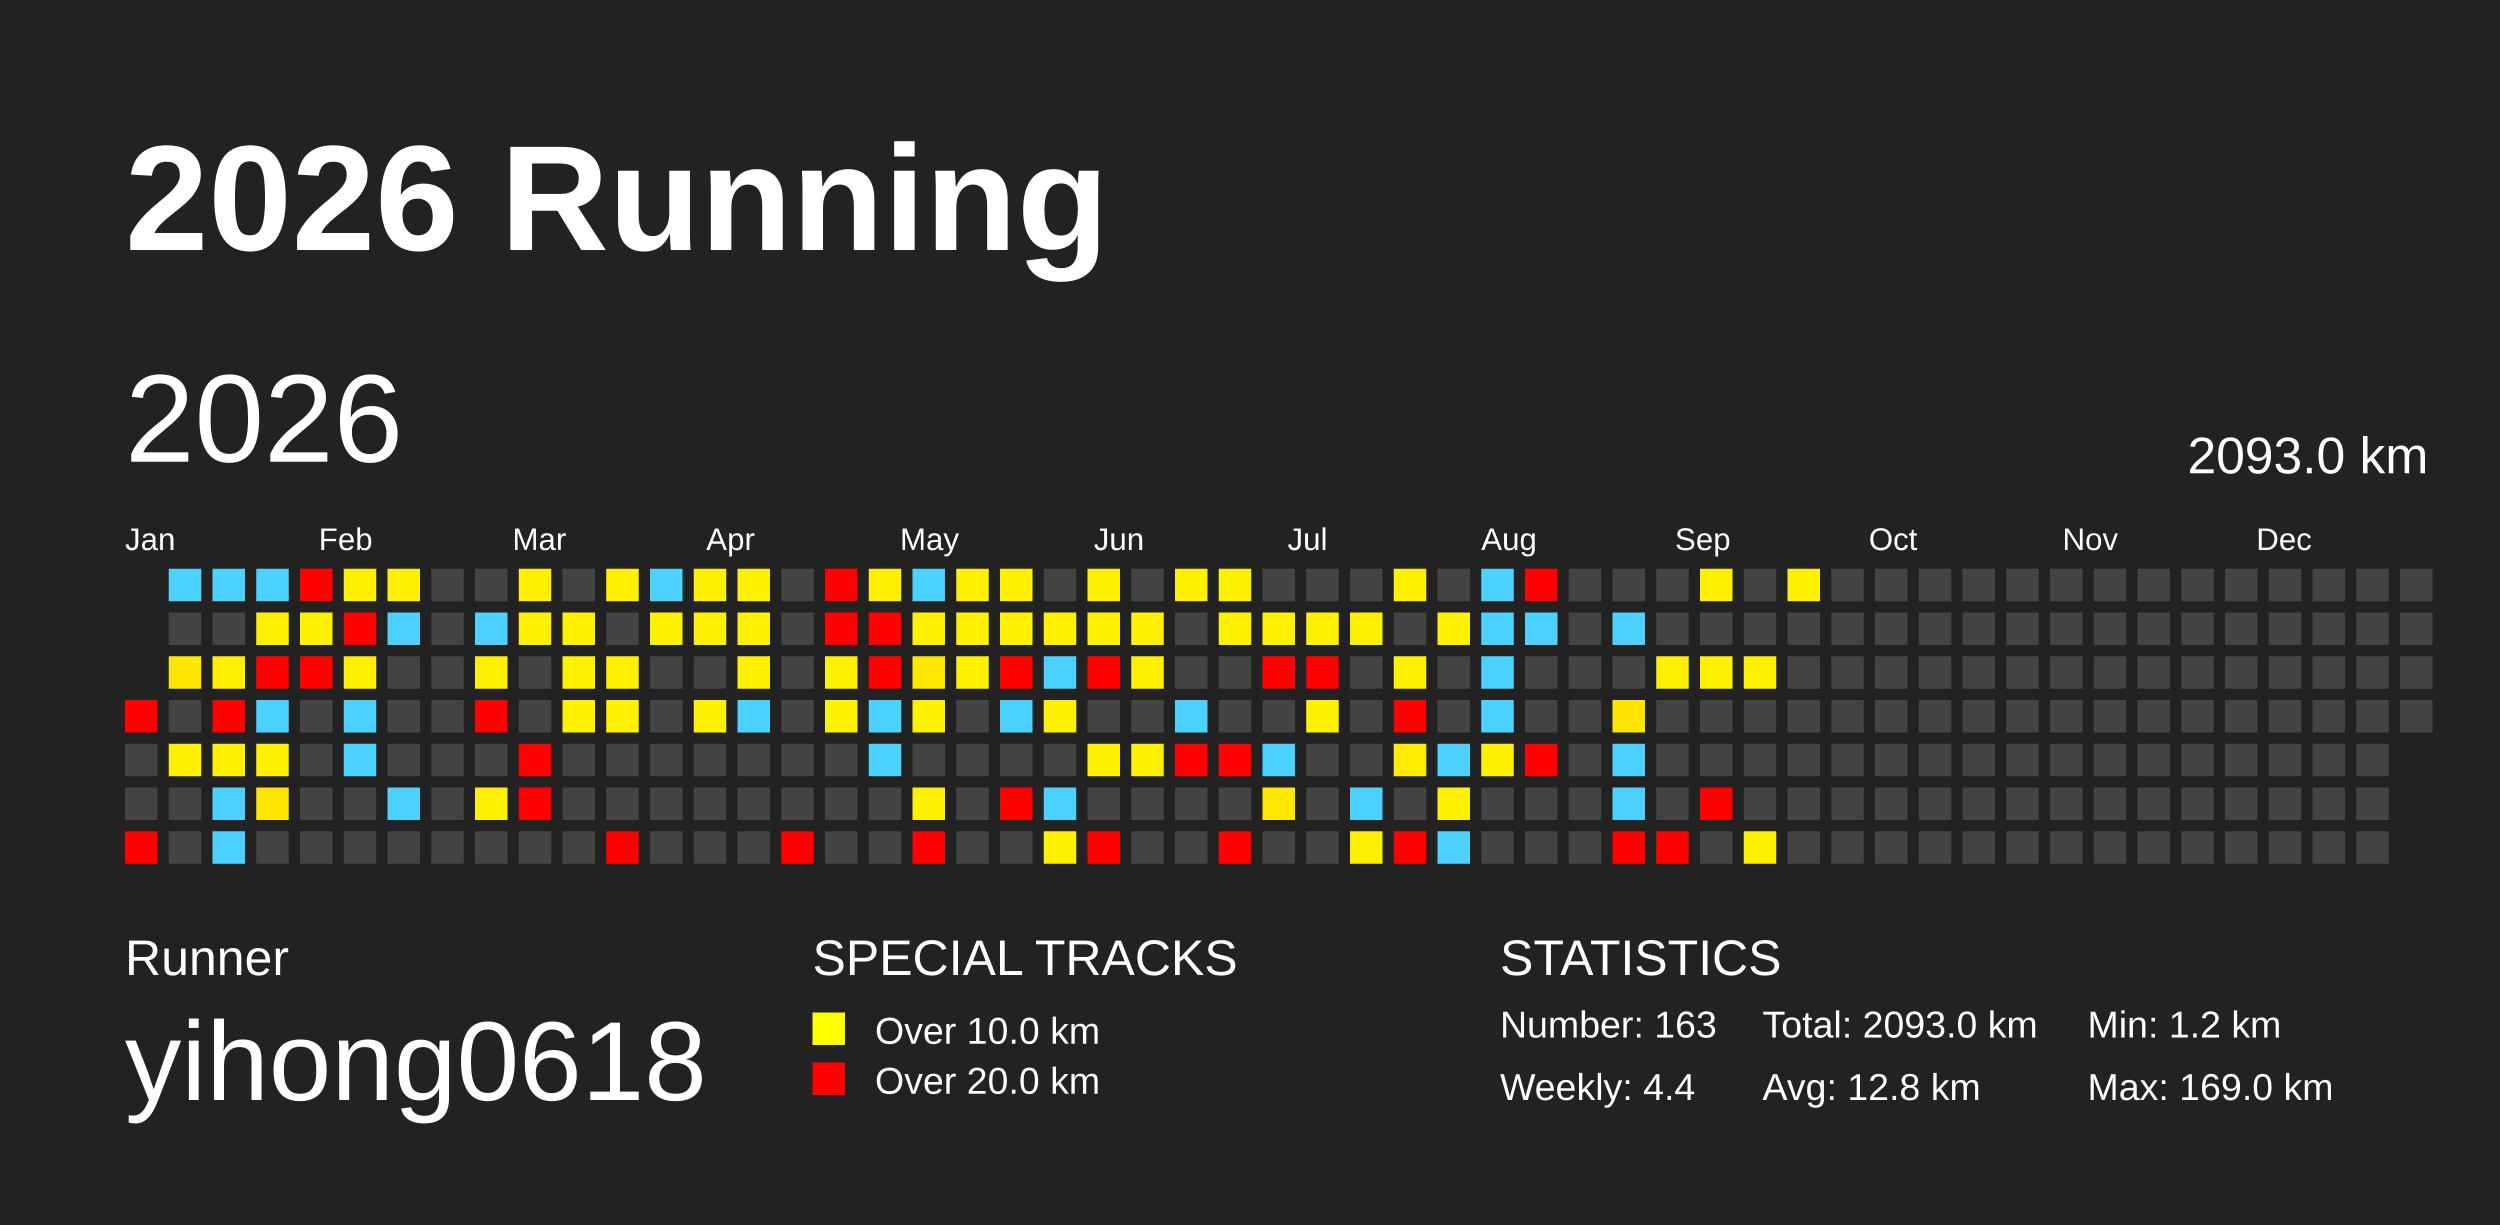
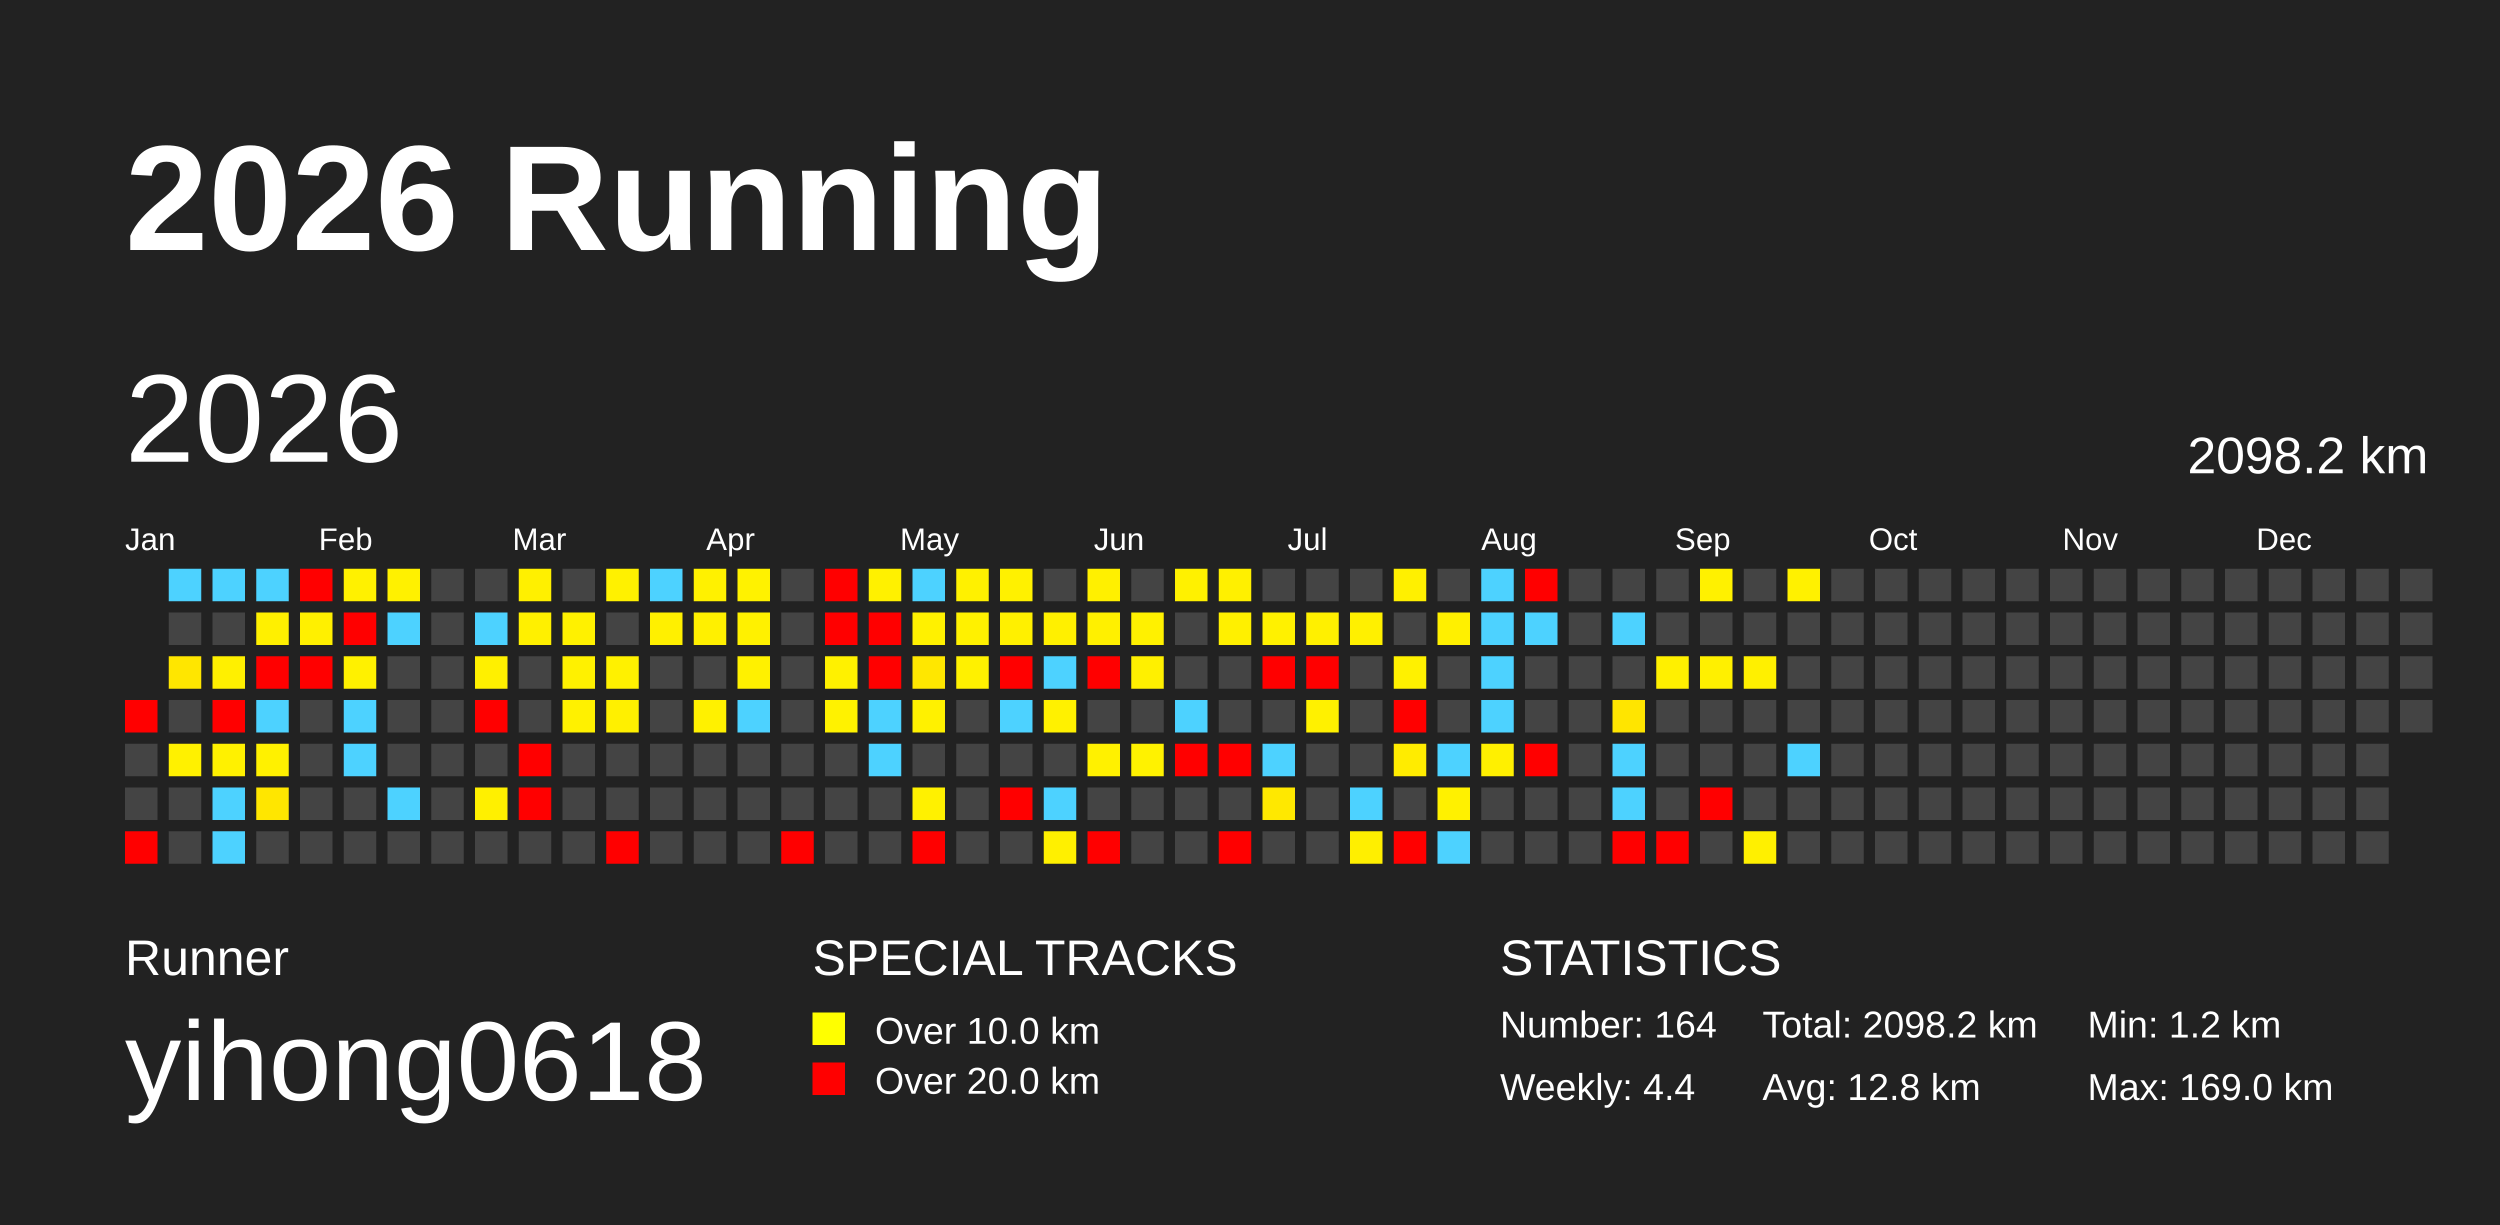
<svg xmlns="http://www.w3.org/2000/svg" baseProfile="full" height="98mm" version="1.1" viewBox="0,0,200,98" width="200mm">
  <defs />
  <rect fill="#222222" height="98" width="200" x="0" y="0" />
  <text fill="#FFFFFF" style="font-size:12px; font-family:Arial; font-weight:bold;" x="10" y="20">2026 Running</text>
  <text fill="#FFFFFF" style="font-size:4px; font-family:Arial" x="10" y="78">Runner</text>
  <text fill="#FFFFFF" style="font-size:9px; font-family:Arial" x="10" y="88">yihong0618</text>
  <text fill="#FFFFFF" style="font-size:4px; font-family:Arial" x="65" y="78">SPECIAL TRACKS</text>
  <rect fill="yellow" height="2.6" width="2.6" x="65" y="81" />
  <text fill="#FFFFFF" style="font-size:3px; font-family:Arial" x="70" y="83.5">Over 10.0 km</text>
  <rect fill="red" height="2.6" width="2.6" x="65" y="85" />
  <text fill="#FFFFFF" style="font-size:3px; font-family:Arial" x="70" y="87.5">Over 20.0 km</text>
  <text fill="#FFFFFF" style="font-size:4px; font-family:Arial" x="120" y="78">STATISTICS</text>
-   <text fill="#FFFFFF" style="font-size:3px; font-family:Arial" x="120" y="83">Number: 163</text>
+   <text fill="#FFFFFF" style="font-size:3px; font-family:Arial" x="120" y="83">Number: 164</text>
  <text fill="#FFFFFF" style="font-size:3px; font-family:Arial" x="120" y="88">Weekly: 4.4</text>
-   <text fill="#FFFFFF" style="font-size:3px; font-family:Arial" x="141" y="83">Total: 2093.0 km</text>
+   <text fill="#FFFFFF" style="font-size:3px; font-family:Arial" x="141" y="83">Total: 2098.2 km</text>
  <text fill="#FFFFFF" style="font-size:3px; font-family:Arial" x="141" y="88">Avg: 12.8 km</text>
  <text fill="#FFFFFF" style="font-size:3px; font-family:Arial" x="167" y="83">Min: 1.2 km</text>
  <text fill="#FFFFFF" style="font-size:3px; font-family:Arial" x="167" y="88">Max: 169.0 km</text>
  <text dominant-baseline="hanging" fill="#FFFFFF" style="font-size:10.0px; font-family:Arial;" x="10" y="30">2026</text>
-   <text dominant-baseline="hanging" fill="#FFFFFF" style="font-size:4.125px; font-family:Arial;" x="175" y="35">2093.0 km</text>
+   <text dominant-baseline="hanging" fill="#FFFFFF" style="font-size:4.125px; font-family:Arial;" x="175" y="35">2098.2 km</text>
  <text fill="#FFFFFF" style="font-size:2.5px; font-family:Arial" x="10.0" y="44">Jan</text>
  <text fill="#FFFFFF" style="font-size:2.5px; font-family:Arial" x="25.5" y="44">Feb</text>
  <text fill="#FFFFFF" style="font-size:2.5px; font-family:Arial" x="41.0" y="44">Mar</text>
  <text fill="#FFFFFF" style="font-size:2.5px; font-family:Arial" x="56.5" y="44">Apr</text>
  <text fill="#FFFFFF" style="font-size:2.5px; font-family:Arial" x="72.0" y="44">May</text>
  <text fill="#FFFFFF" style="font-size:2.5px; font-family:Arial" x="87.5" y="44">Jun</text>
  <text fill="#FFFFFF" style="font-size:2.5px; font-family:Arial" x="103.0" y="44">Jul</text>
  <text fill="#FFFFFF" style="font-size:2.5px; font-family:Arial" x="118.5" y="44">Aug</text>
  <text fill="#FFFFFF" style="font-size:2.5px; font-family:Arial" x="134.0" y="44">Sep</text>
  <text fill="#FFFFFF" style="font-size:2.5px; font-family:Arial" x="149.5" y="44">Oct</text>
  <text fill="#FFFFFF" style="font-size:2.5px; font-family:Arial" x="165.0" y="44">Nov</text>
  <text fill="#FFFFFF" style="font-size:2.5px; font-family:Arial" x="180.5" y="44">Dec</text>
  <rect fill="red" height="2.6" width="2.6" x="10.0" y="56.0" />
  <rect fill="#444444" height="2.6" width="2.6" x="10.0" y="59.5" />
  <rect fill="#444444" height="2.6" width="2.6" x="10.0" y="63.0" />
  <rect fill="red" height="2.6" width="2.6" x="10.0" y="66.5" />
  <rect fill="#4dd2ff" height="2.6" width="2.6" x="13.5" y="45.5" />
  <rect fill="#444444" height="2.6" width="2.6" x="13.5" y="49.0" />
  <rect fill="#ffe600" height="2.6" width="2.6" x="13.5" y="52.5" />
  <rect fill="#444444" height="2.6" width="2.6" x="13.5" y="56.0" />
  <rect fill="#fff100" height="2.6" width="2.6" x="13.5" y="59.5" />
  <rect fill="#444444" height="2.6" width="2.6" x="13.5" y="63.0" />
  <rect fill="#444444" height="2.6" width="2.6" x="13.5" y="66.5" />
  <rect fill="#4dd2ff" height="2.6" width="2.6" x="17.0" y="45.5" />
  <rect fill="#444444" height="2.6" width="2.6" x="17.0" y="49.0" />
  <rect fill="#fff000" height="2.6" width="2.6" x="17.0" y="52.5" />
  <rect fill="red" height="2.6" width="2.6" x="17.0" y="56.0" />
  <rect fill="#fff100" height="2.6" width="2.6" x="17.0" y="59.5" />
  <rect fill="#4dd2ff" height="2.6" width="2.6" x="17.0" y="63.0" />
  <rect fill="#4dd2ff" height="2.6" width="2.6" x="17.0" y="66.5" />
  <rect fill="#4dd2ff" height="2.6" width="2.6" x="20.5" y="45.5" />
  <rect fill="#fff000" height="2.6" width="2.6" x="20.5" y="49.0" />
  <rect fill="red" height="2.6" width="2.6" x="20.5" y="52.5" />
  <rect fill="#4dd2ff" height="2.6" width="2.6" x="20.5" y="56.0" />
  <rect fill="#fff100" height="2.6" width="2.6" x="20.5" y="59.5" />
  <rect fill="#ffe600" height="2.6" width="2.6" x="20.5" y="63.0" />
  <rect fill="#444444" height="2.6" width="2.6" x="20.5" y="66.5" />
  <rect fill="red" height="2.6" width="2.6" x="24.0" y="45.5" />
  <rect fill="#fff000" height="2.6" width="2.6" x="24.0" y="49.0" />
  <rect fill="red" height="2.6" width="2.6" x="24.0" y="52.5" />
  <rect fill="#444444" height="2.6" width="2.6" x="24.0" y="56.0" />
  <rect fill="#444444" height="2.6" width="2.6" x="24.0" y="59.5" />
  <rect fill="#444444" height="2.6" width="2.6" x="24.0" y="63.0" />
  <rect fill="#444444" height="2.6" width="2.6" x="24.0" y="66.5" />
  <rect fill="#fff100" height="2.6" width="2.6" x="27.5" y="45.5" />
  <rect fill="red" height="2.6" width="2.6" x="27.5" y="49.0" />
  <rect fill="#fff100" height="2.6" width="2.6" x="27.5" y="52.5" />
  <rect fill="#4dd2ff" height="2.6" width="2.6" x="27.5" y="56.0" />
  <rect fill="#4dd2ff" height="2.6" width="2.6" x="27.5" y="59.5" />
  <rect fill="#444444" height="2.6" width="2.6" x="27.5" y="63.0" />
  <rect fill="#444444" height="2.6" width="2.6" x="27.5" y="66.5" />
  <rect fill="#fff100" height="2.6" width="2.6" x="31.0" y="45.5" />
  <rect fill="#4dd2ff" height="2.6" width="2.6" x="31.0" y="49.0" />
  <rect fill="#444444" height="2.6" width="2.6" x="31.0" y="52.5" />
  <rect fill="#444444" height="2.6" width="2.6" x="31.0" y="56.0" />
  <rect fill="#444444" height="2.6" width="2.6" x="31.0" y="59.5" />
  <rect fill="#4dd2ff" height="2.6" width="2.6" x="31.0" y="63.0" />
  <rect fill="#444444" height="2.6" width="2.6" x="31.0" y="66.5" />
  <rect fill="#444444" height="2.6" width="2.6" x="34.5" y="45.5" />
  <rect fill="#444444" height="2.6" width="2.6" x="34.5" y="49.0" />
  <rect fill="#444444" height="2.6" width="2.6" x="34.5" y="52.5" />
  <rect fill="#444444" height="2.6" width="2.6" x="34.5" y="56.0" />
  <rect fill="#444444" height="2.6" width="2.6" x="34.5" y="59.5" />
  <rect fill="#444444" height="2.6" width="2.6" x="34.5" y="63.0" />
  <rect fill="#444444" height="2.6" width="2.6" x="34.5" y="66.5" />
  <rect fill="#444444" height="2.6" width="2.6" x="38.0" y="45.5" />
  <rect fill="#4dd2ff" height="2.6" width="2.6" x="38.0" y="49.0" />
  <rect fill="#fff000" height="2.6" width="2.6" x="38.0" y="52.5" />
  <rect fill="red" height="2.6" width="2.6" x="38.0" y="56.0" />
  <rect fill="#444444" height="2.6" width="2.6" x="38.0" y="59.5" />
  <rect fill="#fff000" height="2.6" width="2.6" x="38.0" y="63.0" />
  <rect fill="#444444" height="2.6" width="2.6" x="38.0" y="66.5" />
  <rect fill="#fff000" height="2.6" width="2.6" x="41.5" y="45.5" />
  <rect fill="#fff000" height="2.6" width="2.6" x="41.5" y="49.0" />
  <rect fill="#444444" height="2.6" width="2.6" x="41.5" y="52.5" />
  <rect fill="#444444" height="2.6" width="2.6" x="41.5" y="56.0" />
  <rect fill="red" height="2.6" width="2.6" x="41.5" y="59.5" />
  <rect fill="red" height="2.6" width="2.6" x="41.5" y="63.0" />
  <rect fill="#444444" height="2.6" width="2.6" x="41.5" y="66.5" />
  <rect fill="#444444" height="2.6" width="2.6" x="45.0" y="45.5" />
  <rect fill="#fff100" height="2.6" width="2.6" x="45.0" y="49.0" />
  <rect fill="#fff100" height="2.6" width="2.6" x="45.0" y="52.5" />
  <rect fill="#fff100" height="2.6" width="2.6" x="45.0" y="56.0" />
  <rect fill="#444444" height="2.6" width="2.6" x="45.0" y="59.5" />
  <rect fill="#444444" height="2.6" width="2.6" x="45.0" y="63.0" />
  <rect fill="#444444" height="2.6" width="2.6" x="45.0" y="66.5" />
  <rect fill="#fff100" height="2.6" width="2.6" x="48.5" y="45.5" />
  <rect fill="#444444" height="2.6" width="2.6" x="48.5" y="49.0" />
  <rect fill="#fff100" height="2.6" width="2.6" x="48.5" y="52.5" />
  <rect fill="#fff000" height="2.6" width="2.6" x="48.5" y="56.0" />
  <rect fill="#444444" height="2.6" width="2.6" x="48.5" y="59.5" />
  <rect fill="#444444" height="2.6" width="2.6" x="48.5" y="63.0" />
  <rect fill="red" height="2.6" width="2.6" x="48.5" y="66.5" />
  <rect fill="#4dd2ff" height="2.6" width="2.6" x="52.0" y="45.5" />
  <rect fill="#fff000" height="2.6" width="2.6" x="52.0" y="49.0" />
  <rect fill="#444444" height="2.6" width="2.6" x="52.0" y="52.5" />
  <rect fill="#444444" height="2.6" width="2.6" x="52.0" y="56.0" />
  <rect fill="#444444" height="2.6" width="2.6" x="52.0" y="59.5" />
  <rect fill="#444444" height="2.6" width="2.6" x="52.0" y="63.0" />
  <rect fill="#444444" height="2.6" width="2.6" x="52.0" y="66.5" />
  <rect fill="#fff100" height="2.6" width="2.6" x="55.5" y="45.5" />
  <rect fill="#fff000" height="2.6" width="2.6" x="55.5" y="49.0" />
  <rect fill="#444444" height="2.6" width="2.6" x="55.5" y="52.5" />
  <rect fill="#fff100" height="2.6" width="2.6" x="55.5" y="56.0" />
  <rect fill="#444444" height="2.6" width="2.6" x="55.5" y="59.5" />
  <rect fill="#444444" height="2.6" width="2.6" x="55.5" y="63.0" />
  <rect fill="#444444" height="2.6" width="2.6" x="55.5" y="66.5" />
  <rect fill="#fff200" height="2.6" width="2.6" x="59.0" y="45.5" />
  <rect fill="#fff100" height="2.6" width="2.6" x="59.0" y="49.0" />
  <rect fill="#fff100" height="2.6" width="2.6" x="59.0" y="52.5" />
  <rect fill="#4dd2ff" height="2.6" width="2.6" x="59.0" y="56.0" />
  <rect fill="#444444" height="2.6" width="2.6" x="59.0" y="59.5" />
  <rect fill="#444444" height="2.6" width="2.6" x="59.0" y="63.0" />
  <rect fill="#444444" height="2.6" width="2.6" x="59.0" y="66.5" />
  <rect fill="#444444" height="2.6" width="2.6" x="62.5" y="45.5" />
  <rect fill="#444444" height="2.6" width="2.6" x="62.5" y="49.0" />
  <rect fill="#444444" height="2.6" width="2.6" x="62.5" y="52.5" />
  <rect fill="#444444" height="2.6" width="2.6" x="62.5" y="56.0" />
  <rect fill="#444444" height="2.6" width="2.6" x="62.5" y="59.5" />
  <rect fill="#444444" height="2.6" width="2.6" x="62.5" y="63.0" />
  <rect fill="red" height="2.6" width="2.6" x="62.5" y="66.5" />
  <rect fill="red" height="2.6" width="2.6" x="66.0" y="45.5" />
  <rect fill="red" height="2.6" width="2.6" x="66.0" y="49.0" />
  <rect fill="#fff100" height="2.6" width="2.6" x="66.0" y="52.5" />
  <rect fill="#fff200" height="2.6" width="2.6" x="66.0" y="56.0" />
  <rect fill="#444444" height="2.6" width="2.6" x="66.0" y="59.5" />
  <rect fill="#444444" height="2.6" width="2.6" x="66.0" y="63.0" />
  <rect fill="#444444" height="2.6" width="2.6" x="66.0" y="66.5" />
  <rect fill="#fff100" height="2.6" width="2.6" x="69.5" y="45.5" />
  <rect fill="red" height="2.6" width="2.6" x="69.5" y="49.0" />
  <rect fill="red" height="2.6" width="2.6" x="69.5" y="52.5" />
  <rect fill="#4dd2ff" height="2.6" width="2.6" x="69.5" y="56.0" />
  <rect fill="#4dd2ff" height="2.6" width="2.6" x="69.5" y="59.5" />
  <rect fill="#444444" height="2.6" width="2.6" x="69.5" y="63.0" />
  <rect fill="#444444" height="2.6" width="2.6" x="69.5" y="66.5" />
  <rect fill="#4dd2ff" height="2.6" width="2.6" x="73.0" y="45.5" />
  <rect fill="#fff100" height="2.6" width="2.6" x="73.0" y="49.0" />
  <rect fill="#ffe700" height="2.6" width="2.6" x="73.0" y="52.5" />
  <rect fill="#fff100" height="2.6" width="2.6" x="73.0" y="56.0" />
  <rect fill="#444444" height="2.6" width="2.6" x="73.0" y="59.5" />
  <rect fill="#fff100" height="2.6" width="2.6" x="73.0" y="63.0" />
  <rect fill="red" height="2.6" width="2.6" x="73.0" y="66.5" />
  <rect fill="#fff100" height="2.6" width="2.6" x="76.5" y="45.5" />
  <rect fill="#fff100" height="2.6" width="2.6" x="76.5" y="49.0" />
  <rect fill="#fff100" height="2.6" width="2.6" x="76.5" y="52.5" />
  <rect fill="#444444" height="2.6" width="2.6" x="76.5" y="56.0" />
  <rect fill="#444444" height="2.6" width="2.6" x="76.5" y="59.5" />
  <rect fill="#444444" height="2.6" width="2.6" x="76.5" y="63.0" />
  <rect fill="#444444" height="2.6" width="2.6" x="76.5" y="66.5" />
  <rect fill="#fff100" height="2.6" width="2.6" x="80.0" y="45.5" />
  <rect fill="#fff000" height="2.6" width="2.6" x="80.0" y="49.0" />
  <rect fill="red" height="2.6" width="2.6" x="80.0" y="52.5" />
  <rect fill="#4dd2ff" height="2.6" width="2.6" x="80.0" y="56.0" />
  <rect fill="#444444" height="2.6" width="2.6" x="80.0" y="59.5" />
  <rect fill="red" height="2.6" width="2.6" x="80.0" y="63.0" />
  <rect fill="#444444" height="2.6" width="2.6" x="80.0" y="66.5" />
  <rect fill="#444444" height="2.6" width="2.6" x="83.5" y="45.5" />
  <rect fill="#fff000" height="2.6" width="2.6" x="83.5" y="49.0" />
  <rect fill="#4dd2ff" height="2.6" width="2.6" x="83.5" y="52.5" />
  <rect fill="#fff100" height="2.6" width="2.6" x="83.5" y="56.0" />
  <rect fill="#444444" height="2.6" width="2.6" x="83.5" y="59.5" />
  <rect fill="#4dd2ff" height="2.6" width="2.6" x="83.5" y="63.0" />
  <rect fill="#fff000" height="2.6" width="2.6" x="83.5" y="66.5" />
  <rect fill="#fff000" height="2.6" width="2.6" x="87.0" y="45.5" />
  <rect fill="#fff000" height="2.6" width="2.6" x="87.0" y="49.0" />
  <rect fill="red" height="2.6" width="2.6" x="87.0" y="52.5" />
  <rect fill="#444444" height="2.6" width="2.6" x="87.0" y="56.0" />
  <rect fill="#fff100" height="2.6" width="2.6" x="87.0" y="59.5" />
  <rect fill="#444444" height="2.6" width="2.6" x="87.0" y="63.0" />
  <rect fill="red" height="2.6" width="2.6" x="87.0" y="66.5" />
  <rect fill="#444444" height="2.6" width="2.6" x="90.5" y="45.5" />
  <rect fill="#fff100" height="2.6" width="2.6" x="90.5" y="49.0" />
  <rect fill="#fff000" height="2.6" width="2.6" x="90.5" y="52.5" />
  <rect fill="#444444" height="2.6" width="2.6" x="90.5" y="56.0" />
  <rect fill="#fff200" height="2.6" width="2.6" x="90.5" y="59.5" />
  <rect fill="#444444" height="2.6" width="2.6" x="90.5" y="63.0" />
  <rect fill="#444444" height="2.6" width="2.6" x="90.5" y="66.5" />
  <rect fill="#fff100" height="2.6" width="2.6" x="94.0" y="45.5" />
  <rect fill="#444444" height="2.6" width="2.6" x="94.0" y="49.0" />
  <rect fill="#444444" height="2.6" width="2.6" x="94.0" y="52.5" />
  <rect fill="#4dd2ff" height="2.6" width="2.6" x="94.0" y="56.0" />
  <rect fill="red" height="2.6" width="2.6" x="94.0" y="59.5" />
  <rect fill="#444444" height="2.6" width="2.6" x="94.0" y="63.0" />
  <rect fill="#444444" height="2.6" width="2.6" x="94.0" y="66.5" />
  <rect fill="#fff000" height="2.6" width="2.6" x="97.5" y="45.5" />
  <rect fill="#fff000" height="2.6" width="2.6" x="97.5" y="49.0" />
  <rect fill="#444444" height="2.6" width="2.6" x="97.5" y="52.5" />
  <rect fill="#444444" height="2.6" width="2.6" x="97.5" y="56.0" />
  <rect fill="red" height="2.6" width="2.6" x="97.5" y="59.5" />
  <rect fill="#444444" height="2.6" width="2.6" x="97.5" y="63.0" />
  <rect fill="red" height="2.6" width="2.6" x="97.5" y="66.5" />
  <rect fill="#444444" height="2.6" width="2.6" x="101.0" y="45.5" />
  <rect fill="#fff100" height="2.6" width="2.6" x="101.0" y="49.0" />
  <rect fill="red" height="2.6" width="2.6" x="101.0" y="52.5" />
  <rect fill="#444444" height="2.6" width="2.6" x="101.0" y="56.0" />
  <rect fill="#4dd2ff" height="2.6" width="2.6" x="101.0" y="59.5" />
  <rect fill="#ffe800" height="2.6" width="2.6" x="101.0" y="63.0" />
  <rect fill="#444444" height="2.6" width="2.6" x="101.0" y="66.5" />
  <rect fill="#444444" height="2.6" width="2.6" x="104.5" y="45.5" />
  <rect fill="#fff000" height="2.6" width="2.6" x="104.5" y="49.0" />
  <rect fill="red" height="2.6" width="2.6" x="104.5" y="52.5" />
  <rect fill="#fff100" height="2.6" width="2.6" x="104.5" y="56.0" />
  <rect fill="#444444" height="2.6" width="2.6" x="104.5" y="59.5" />
  <rect fill="#444444" height="2.6" width="2.6" x="104.5" y="63.0" />
  <rect fill="#444444" height="2.6" width="2.6" x="104.5" y="66.5" />
  <rect fill="#444444" height="2.6" width="2.6" x="108.0" y="45.5" />
  <rect fill="#fff000" height="2.6" width="2.6" x="108.0" y="49.0" />
  <rect fill="#444444" height="2.6" width="2.6" x="108.0" y="52.5" />
  <rect fill="#444444" height="2.6" width="2.6" x="108.0" y="56.0" />
  <rect fill="#444444" height="2.6" width="2.6" x="108.0" y="59.5" />
  <rect fill="#4dd2ff" height="2.6" width="2.6" x="108.0" y="63.0" />
  <rect fill="#ffef00" height="2.6" width="2.6" x="108.0" y="66.5" />
  <rect fill="#fff000" height="2.6" width="2.6" x="111.5" y="45.5" />
  <rect fill="#444444" height="2.6" width="2.6" x="111.5" y="49.0" />
  <rect fill="#fff100" height="2.6" width="2.6" x="111.5" y="52.5" />
  <rect fill="red" height="2.6" width="2.6" x="111.5" y="56.0" />
  <rect fill="#ffec00" height="2.6" width="2.6" x="111.5" y="59.5" />
  <rect fill="#444444" height="2.6" width="2.6" x="111.5" y="63.0" />
  <rect fill="red" height="2.6" width="2.6" x="111.5" y="66.5" />
  <rect fill="#444444" height="2.6" width="2.6" x="115.0" y="45.5" />
  <rect fill="#fff000" height="2.6" width="2.6" x="115.0" y="49.0" />
  <rect fill="#444444" height="2.6" width="2.6" x="115.0" y="52.5" />
  <rect fill="#444444" height="2.6" width="2.6" x="115.0" y="56.0" />
  <rect fill="#4dd2ff" height="2.6" width="2.6" x="115.0" y="59.5" />
  <rect fill="#fff100" height="2.6" width="2.6" x="115.0" y="63.0" />
  <rect fill="#4dd2ff" height="2.6" width="2.6" x="115.0" y="66.5" />
  <rect fill="#4dd2ff" height="2.6" width="2.6" x="118.5" y="45.5" />
  <rect fill="#4dd2ff" height="2.6" width="2.6" x="118.5" y="49.0" />
  <rect fill="#4dd2ff" height="2.6" width="2.6" x="118.5" y="52.5" />
  <rect fill="#4dd2ff" height="2.6" width="2.6" x="118.5" y="56.0" />
  <rect fill="#fff000" height="2.6" width="2.6" x="118.5" y="59.5" />
  <rect fill="#444444" height="2.6" width="2.6" x="118.5" y="63.0" />
  <rect fill="#444444" height="2.6" width="2.6" x="118.5" y="66.5" />
  <rect fill="red" height="2.6" width="2.6" x="122.0" y="45.5" />
  <rect fill="#4dd2ff" height="2.6" width="2.6" x="122.0" y="49.0" />
  <rect fill="#444444" height="2.6" width="2.6" x="122.0" y="52.5" />
  <rect fill="#444444" height="2.6" width="2.6" x="122.0" y="56.0" />
  <rect fill="red" height="2.6" width="2.6" x="122.0" y="59.5" />
  <rect fill="#444444" height="2.6" width="2.6" x="122.0" y="63.0" />
  <rect fill="#444444" height="2.6" width="2.6" x="122.0" y="66.5" />
  <rect fill="#444444" height="2.6" width="2.6" x="125.5" y="45.5" />
  <rect fill="#444444" height="2.6" width="2.6" x="125.5" y="49.0" />
  <rect fill="#444444" height="2.6" width="2.6" x="125.5" y="52.5" />
  <rect fill="#444444" height="2.6" width="2.6" x="125.5" y="56.0" />
  <rect fill="#444444" height="2.6" width="2.6" x="125.5" y="59.5" />
  <rect fill="#444444" height="2.6" width="2.6" x="125.5" y="63.0" />
  <rect fill="#444444" height="2.6" width="2.6" x="125.5" y="66.5" />
  <rect fill="#444444" height="2.6" width="2.6" x="129.0" y="45.5" />
  <rect fill="#4dd2ff" height="2.6" width="2.6" x="129.0" y="49.0" />
  <rect fill="#444444" height="2.6" width="2.6" x="129.0" y="52.5" />
  <rect fill="#ffe500" height="2.6" width="2.6" x="129.0" y="56.0" />
  <rect fill="#4dd2ff" height="2.6" width="2.6" x="129.0" y="59.5" />
  <rect fill="#4dd2ff" height="2.6" width="2.6" x="129.0" y="63.0" />
  <rect fill="red" height="2.6" width="2.6" x="129.0" y="66.5" />
  <rect fill="#444444" height="2.6" width="2.6" x="132.5" y="45.5" />
  <rect fill="#444444" height="2.6" width="2.6" x="132.5" y="49.0" />
  <rect fill="#fff000" height="2.6" width="2.6" x="132.5" y="52.5" />
  <rect fill="#444444" height="2.6" width="2.6" x="132.5" y="56.0" />
  <rect fill="#444444" height="2.6" width="2.6" x="132.5" y="59.5" />
  <rect fill="#444444" height="2.6" width="2.6" x="132.5" y="63.0" />
  <rect fill="red" height="2.6" width="2.6" x="132.5" y="66.5" />
  <rect fill="#fff100" height="2.6" width="2.6" x="136.0" y="45.5" />
  <rect fill="#444444" height="2.6" width="2.6" x="136.0" y="49.0" />
  <rect fill="#fff000" height="2.6" width="2.6" x="136.0" y="52.5" />
  <rect fill="#444444" height="2.6" width="2.6" x="136.0" y="56.0" />
  <rect fill="#444444" height="2.6" width="2.6" x="136.0" y="59.5" />
  <rect fill="red" height="2.6" width="2.6" x="136.0" y="63.0" />
  <rect fill="#444444" height="2.6" width="2.6" x="136.0" y="66.5" />
  <rect fill="#444444" height="2.6" width="2.6" x="139.5" y="45.5" />
  <rect fill="#444444" height="2.6" width="2.6" x="139.5" y="49.0" />
  <rect fill="#fff000" height="2.6" width="2.6" x="139.5" y="52.5" />
  <rect fill="#444444" height="2.6" width="2.6" x="139.5" y="56.0" />
  <rect fill="#444444" height="2.6" width="2.6" x="139.5" y="59.5" />
  <rect fill="#444444" height="2.6" width="2.6" x="139.5" y="63.0" />
  <rect fill="#fff000" height="2.6" width="2.6" x="139.5" y="66.5" />
  <rect fill="#fff100" height="2.6" width="2.6" x="143.0" y="45.5" />
  <rect fill="#444444" height="2.6" width="2.6" x="143.0" y="49.0" />
  <rect fill="#444444" height="2.6" width="2.6" x="143.0" y="52.5" />
  <rect fill="#444444" height="2.6" width="2.6" x="143.0" y="56.0" />
-   <rect fill="#444444" height="2.6" width="2.6" x="143.0" y="59.5" />
+   <rect fill="#4dd2ff" height="2.6" width="2.6" x="143.0" y="59.5" />
  <rect fill="#444444" height="2.6" width="2.6" x="143.0" y="63.0" />
  <rect fill="#444444" height="2.6" width="2.6" x="143.0" y="66.5" />
  <rect fill="#444444" height="2.6" width="2.6" x="146.5" y="45.5" />
  <rect fill="#444444" height="2.6" width="2.6" x="146.5" y="49.0" />
  <rect fill="#444444" height="2.6" width="2.6" x="146.5" y="52.5" />
  <rect fill="#444444" height="2.6" width="2.6" x="146.5" y="56.0" />
  <rect fill="#444444" height="2.6" width="2.6" x="146.5" y="59.5" />
  <rect fill="#444444" height="2.6" width="2.6" x="146.5" y="63.0" />
  <rect fill="#444444" height="2.6" width="2.6" x="146.5" y="66.5" />
  <rect fill="#444444" height="2.6" width="2.6" x="150.0" y="45.5" />
  <rect fill="#444444" height="2.6" width="2.6" x="150.0" y="49.0" />
  <rect fill="#444444" height="2.6" width="2.6" x="150.0" y="52.5" />
  <rect fill="#444444" height="2.6" width="2.6" x="150.0" y="56.0" />
  <rect fill="#444444" height="2.6" width="2.6" x="150.0" y="59.5" />
  <rect fill="#444444" height="2.6" width="2.6" x="150.0" y="63.0" />
  <rect fill="#444444" height="2.6" width="2.6" x="150.0" y="66.5" />
  <rect fill="#444444" height="2.6" width="2.6" x="153.5" y="45.5" />
  <rect fill="#444444" height="2.6" width="2.6" x="153.5" y="49.0" />
  <rect fill="#444444" height="2.6" width="2.6" x="153.5" y="52.5" />
  <rect fill="#444444" height="2.6" width="2.6" x="153.5" y="56.0" />
  <rect fill="#444444" height="2.6" width="2.6" x="153.5" y="59.5" />
  <rect fill="#444444" height="2.6" width="2.6" x="153.5" y="63.0" />
  <rect fill="#444444" height="2.6" width="2.6" x="153.5" y="66.5" />
  <rect fill="#444444" height="2.6" width="2.6" x="157.0" y="45.5" />
  <rect fill="#444444" height="2.6" width="2.6" x="157.0" y="49.0" />
  <rect fill="#444444" height="2.6" width="2.6" x="157.0" y="52.5" />
  <rect fill="#444444" height="2.6" width="2.6" x="157.0" y="56.0" />
  <rect fill="#444444" height="2.6" width="2.6" x="157.0" y="59.5" />
  <rect fill="#444444" height="2.6" width="2.6" x="157.0" y="63.0" />
  <rect fill="#444444" height="2.6" width="2.6" x="157.0" y="66.5" />
  <rect fill="#444444" height="2.6" width="2.6" x="160.5" y="45.5" />
  <rect fill="#444444" height="2.6" width="2.6" x="160.5" y="49.0" />
  <rect fill="#444444" height="2.6" width="2.6" x="160.5" y="52.5" />
  <rect fill="#444444" height="2.6" width="2.6" x="160.5" y="56.0" />
  <rect fill="#444444" height="2.6" width="2.6" x="160.5" y="59.5" />
  <rect fill="#444444" height="2.6" width="2.6" x="160.5" y="63.0" />
  <rect fill="#444444" height="2.6" width="2.6" x="160.5" y="66.5" />
  <rect fill="#444444" height="2.6" width="2.6" x="164.0" y="45.5" />
  <rect fill="#444444" height="2.6" width="2.6" x="164.0" y="49.0" />
  <rect fill="#444444" height="2.6" width="2.6" x="164.0" y="52.5" />
  <rect fill="#444444" height="2.6" width="2.6" x="164.0" y="56.0" />
  <rect fill="#444444" height="2.6" width="2.6" x="164.0" y="59.5" />
  <rect fill="#444444" height="2.6" width="2.6" x="164.0" y="63.0" />
  <rect fill="#444444" height="2.6" width="2.6" x="164.0" y="66.5" />
  <rect fill="#444444" height="2.6" width="2.6" x="167.5" y="45.5" />
  <rect fill="#444444" height="2.6" width="2.6" x="167.5" y="49.0" />
  <rect fill="#444444" height="2.6" width="2.6" x="167.5" y="52.5" />
  <rect fill="#444444" height="2.6" width="2.6" x="167.5" y="56.0" />
  <rect fill="#444444" height="2.6" width="2.6" x="167.5" y="59.5" />
  <rect fill="#444444" height="2.6" width="2.6" x="167.5" y="63.0" />
  <rect fill="#444444" height="2.6" width="2.6" x="167.5" y="66.5" />
  <rect fill="#444444" height="2.6" width="2.6" x="171.0" y="45.5" />
  <rect fill="#444444" height="2.6" width="2.6" x="171.0" y="49.0" />
  <rect fill="#444444" height="2.6" width="2.6" x="171.0" y="52.5" />
  <rect fill="#444444" height="2.6" width="2.6" x="171.0" y="56.0" />
  <rect fill="#444444" height="2.6" width="2.6" x="171.0" y="59.5" />
  <rect fill="#444444" height="2.6" width="2.6" x="171.0" y="63.0" />
  <rect fill="#444444" height="2.6" width="2.6" x="171.0" y="66.5" />
  <rect fill="#444444" height="2.6" width="2.6" x="174.5" y="45.5" />
  <rect fill="#444444" height="2.6" width="2.6" x="174.5" y="49.0" />
  <rect fill="#444444" height="2.6" width="2.6" x="174.5" y="52.5" />
  <rect fill="#444444" height="2.6" width="2.6" x="174.5" y="56.0" />
  <rect fill="#444444" height="2.6" width="2.6" x="174.5" y="59.5" />
  <rect fill="#444444" height="2.6" width="2.6" x="174.5" y="63.0" />
  <rect fill="#444444" height="2.6" width="2.6" x="174.5" y="66.5" />
  <rect fill="#444444" height="2.6" width="2.6" x="178.0" y="45.5" />
  <rect fill="#444444" height="2.6" width="2.6" x="178.0" y="49.0" />
  <rect fill="#444444" height="2.6" width="2.6" x="178.0" y="52.5" />
  <rect fill="#444444" height="2.6" width="2.6" x="178.0" y="56.0" />
  <rect fill="#444444" height="2.6" width="2.6" x="178.0" y="59.5" />
  <rect fill="#444444" height="2.6" width="2.6" x="178.0" y="63.0" />
  <rect fill="#444444" height="2.6" width="2.6" x="178.0" y="66.5" />
  <rect fill="#444444" height="2.6" width="2.6" x="181.5" y="45.5" />
  <rect fill="#444444" height="2.6" width="2.6" x="181.5" y="49.0" />
  <rect fill="#444444" height="2.6" width="2.6" x="181.5" y="52.5" />
  <rect fill="#444444" height="2.6" width="2.6" x="181.5" y="56.0" />
  <rect fill="#444444" height="2.6" width="2.6" x="181.5" y="59.5" />
  <rect fill="#444444" height="2.6" width="2.6" x="181.5" y="63.0" />
  <rect fill="#444444" height="2.6" width="2.6" x="181.5" y="66.5" />
  <rect fill="#444444" height="2.6" width="2.6" x="185.0" y="45.5" />
  <rect fill="#444444" height="2.6" width="2.6" x="185.0" y="49.0" />
  <rect fill="#444444" height="2.6" width="2.6" x="185.0" y="52.5" />
  <rect fill="#444444" height="2.6" width="2.6" x="185.0" y="56.0" />
  <rect fill="#444444" height="2.6" width="2.6" x="185.0" y="59.5" />
  <rect fill="#444444" height="2.6" width="2.6" x="185.0" y="63.0" />
  <rect fill="#444444" height="2.6" width="2.6" x="185.0" y="66.5" />
  <rect fill="#444444" height="2.6" width="2.6" x="188.5" y="45.5" />
  <rect fill="#444444" height="2.6" width="2.6" x="188.5" y="49.0" />
  <rect fill="#444444" height="2.6" width="2.6" x="188.5" y="52.5" />
  <rect fill="#444444" height="2.6" width="2.6" x="188.5" y="56.0" />
  <rect fill="#444444" height="2.6" width="2.6" x="188.5" y="59.5" />
  <rect fill="#444444" height="2.6" width="2.6" x="188.5" y="63.0" />
  <rect fill="#444444" height="2.6" width="2.6" x="188.5" y="66.5" />
  <rect fill="#444444" height="2.6" width="2.6" x="192.0" y="45.5" />
  <rect fill="#444444" height="2.6" width="2.6" x="192.0" y="49.0" />
  <rect fill="#444444" height="2.6" width="2.6" x="192.0" y="52.5" />
  <rect fill="#444444" height="2.6" width="2.6" x="192.0" y="56.0" />
</svg>
